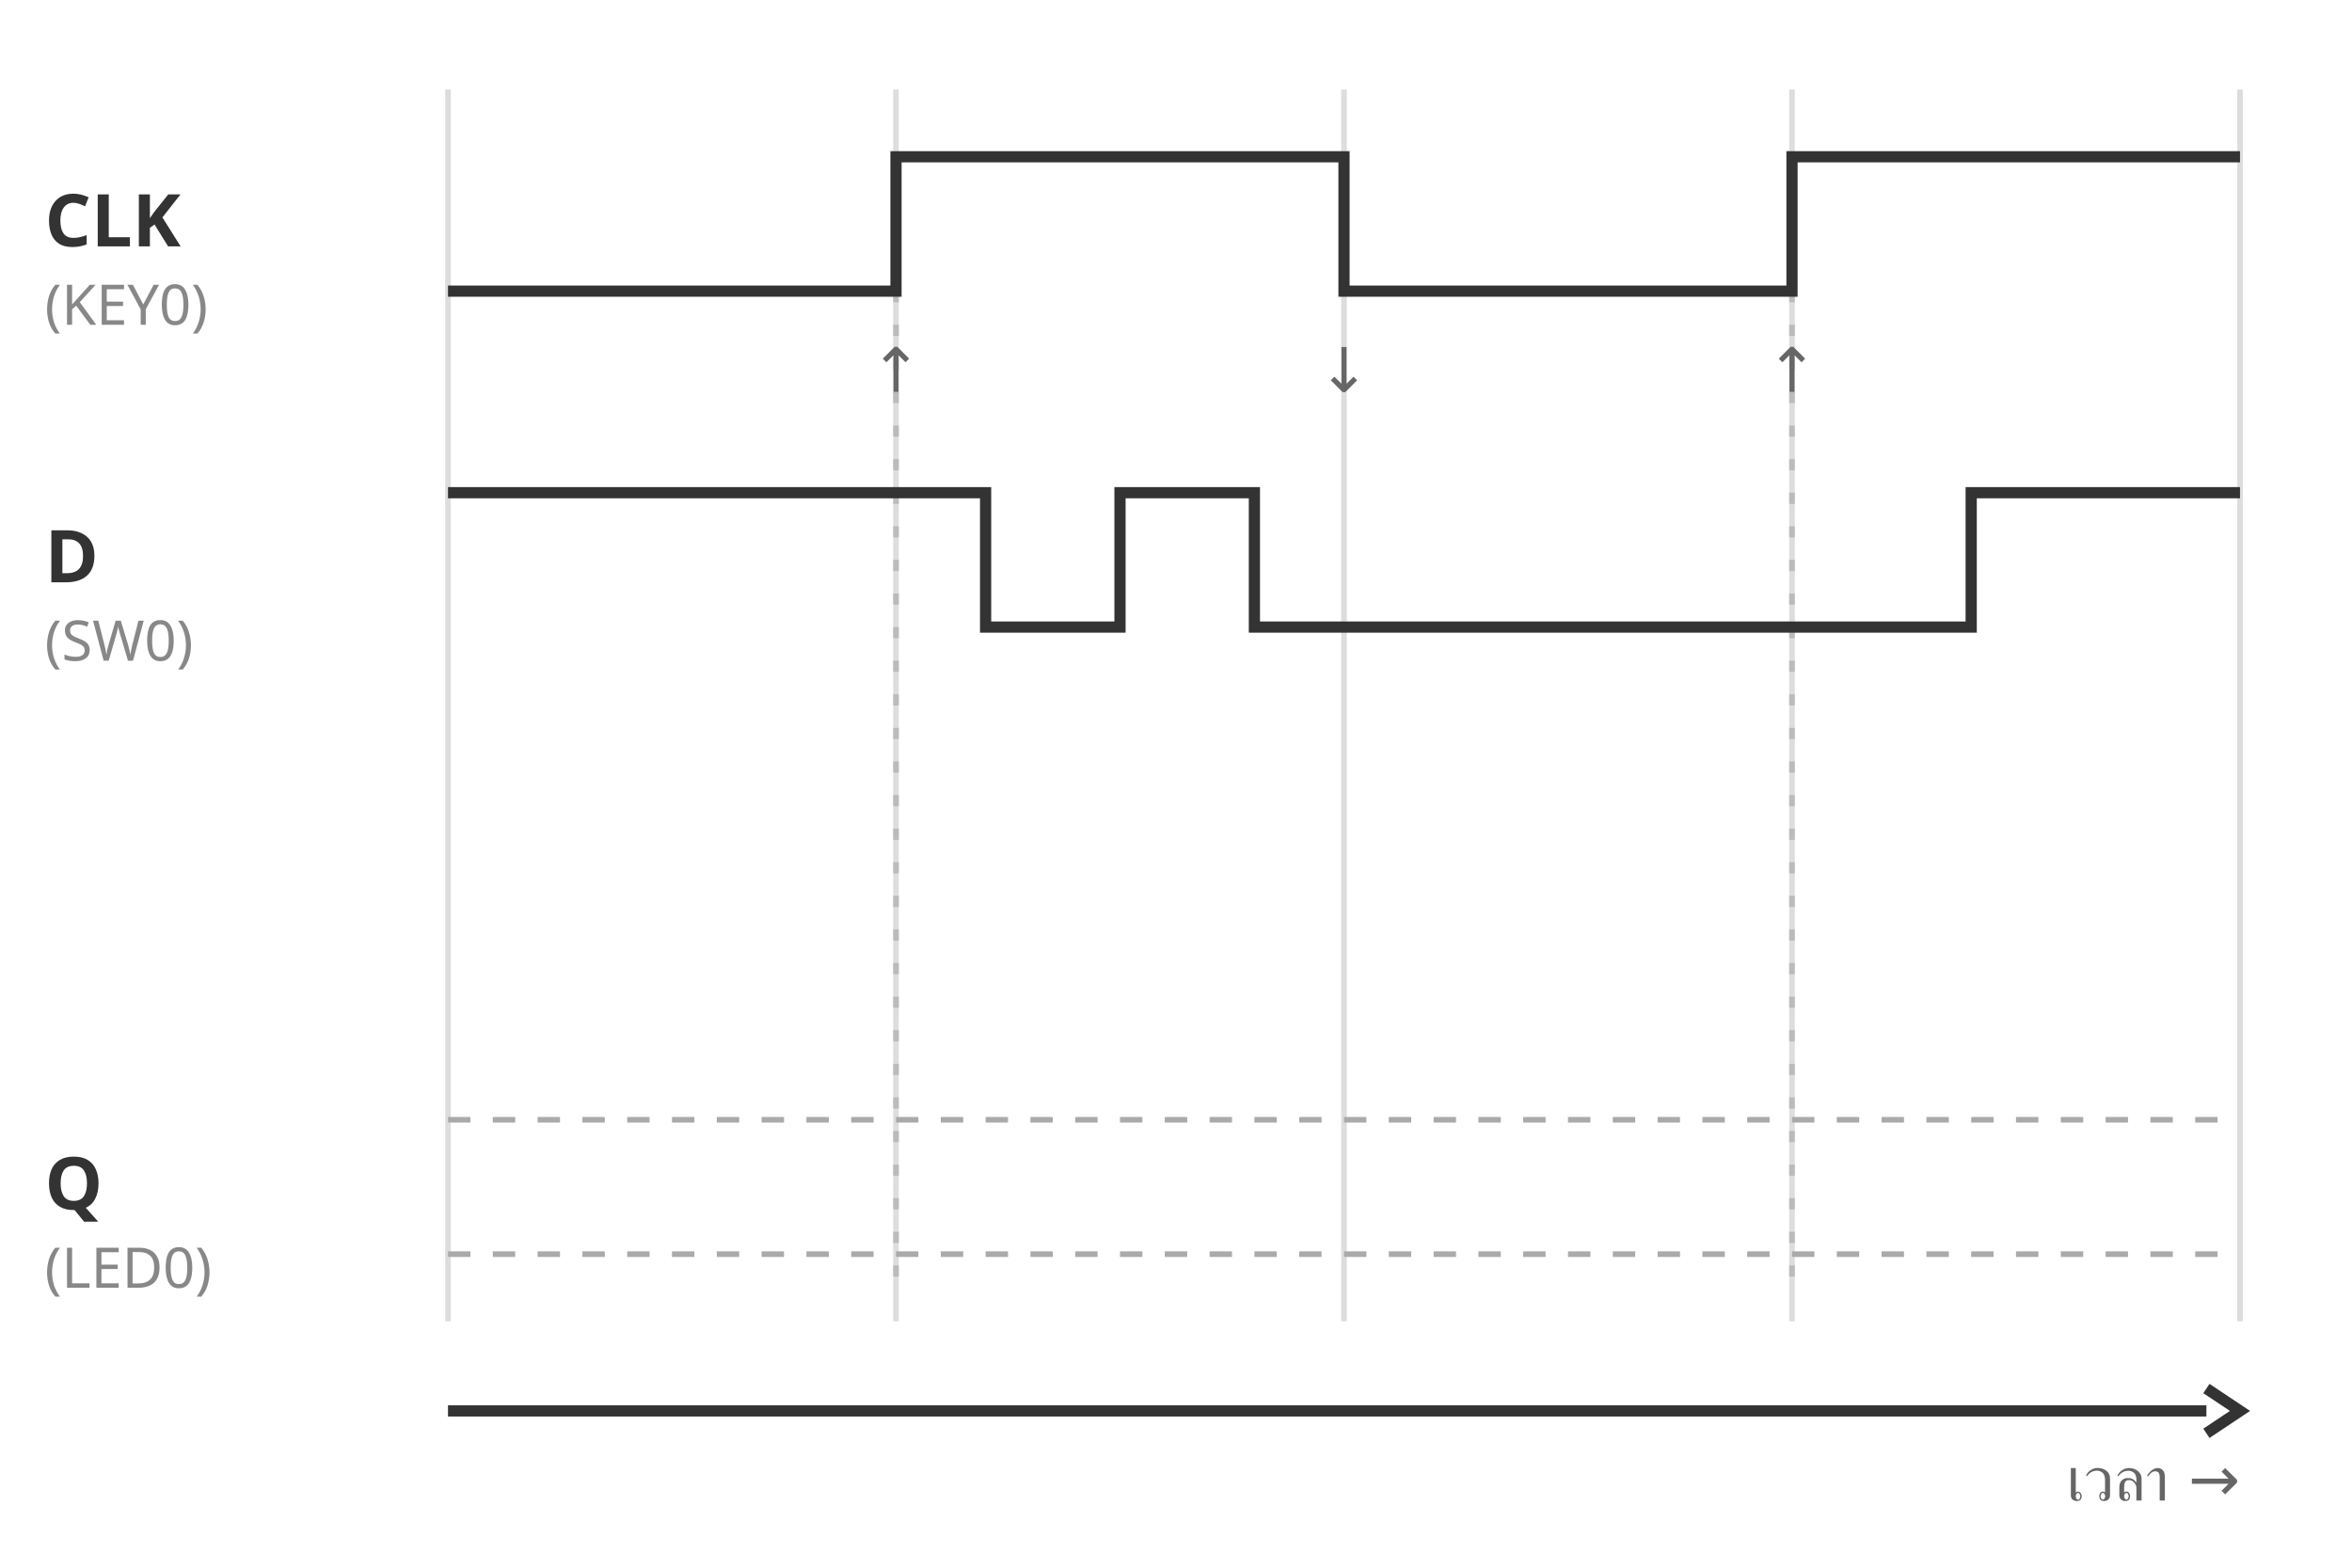
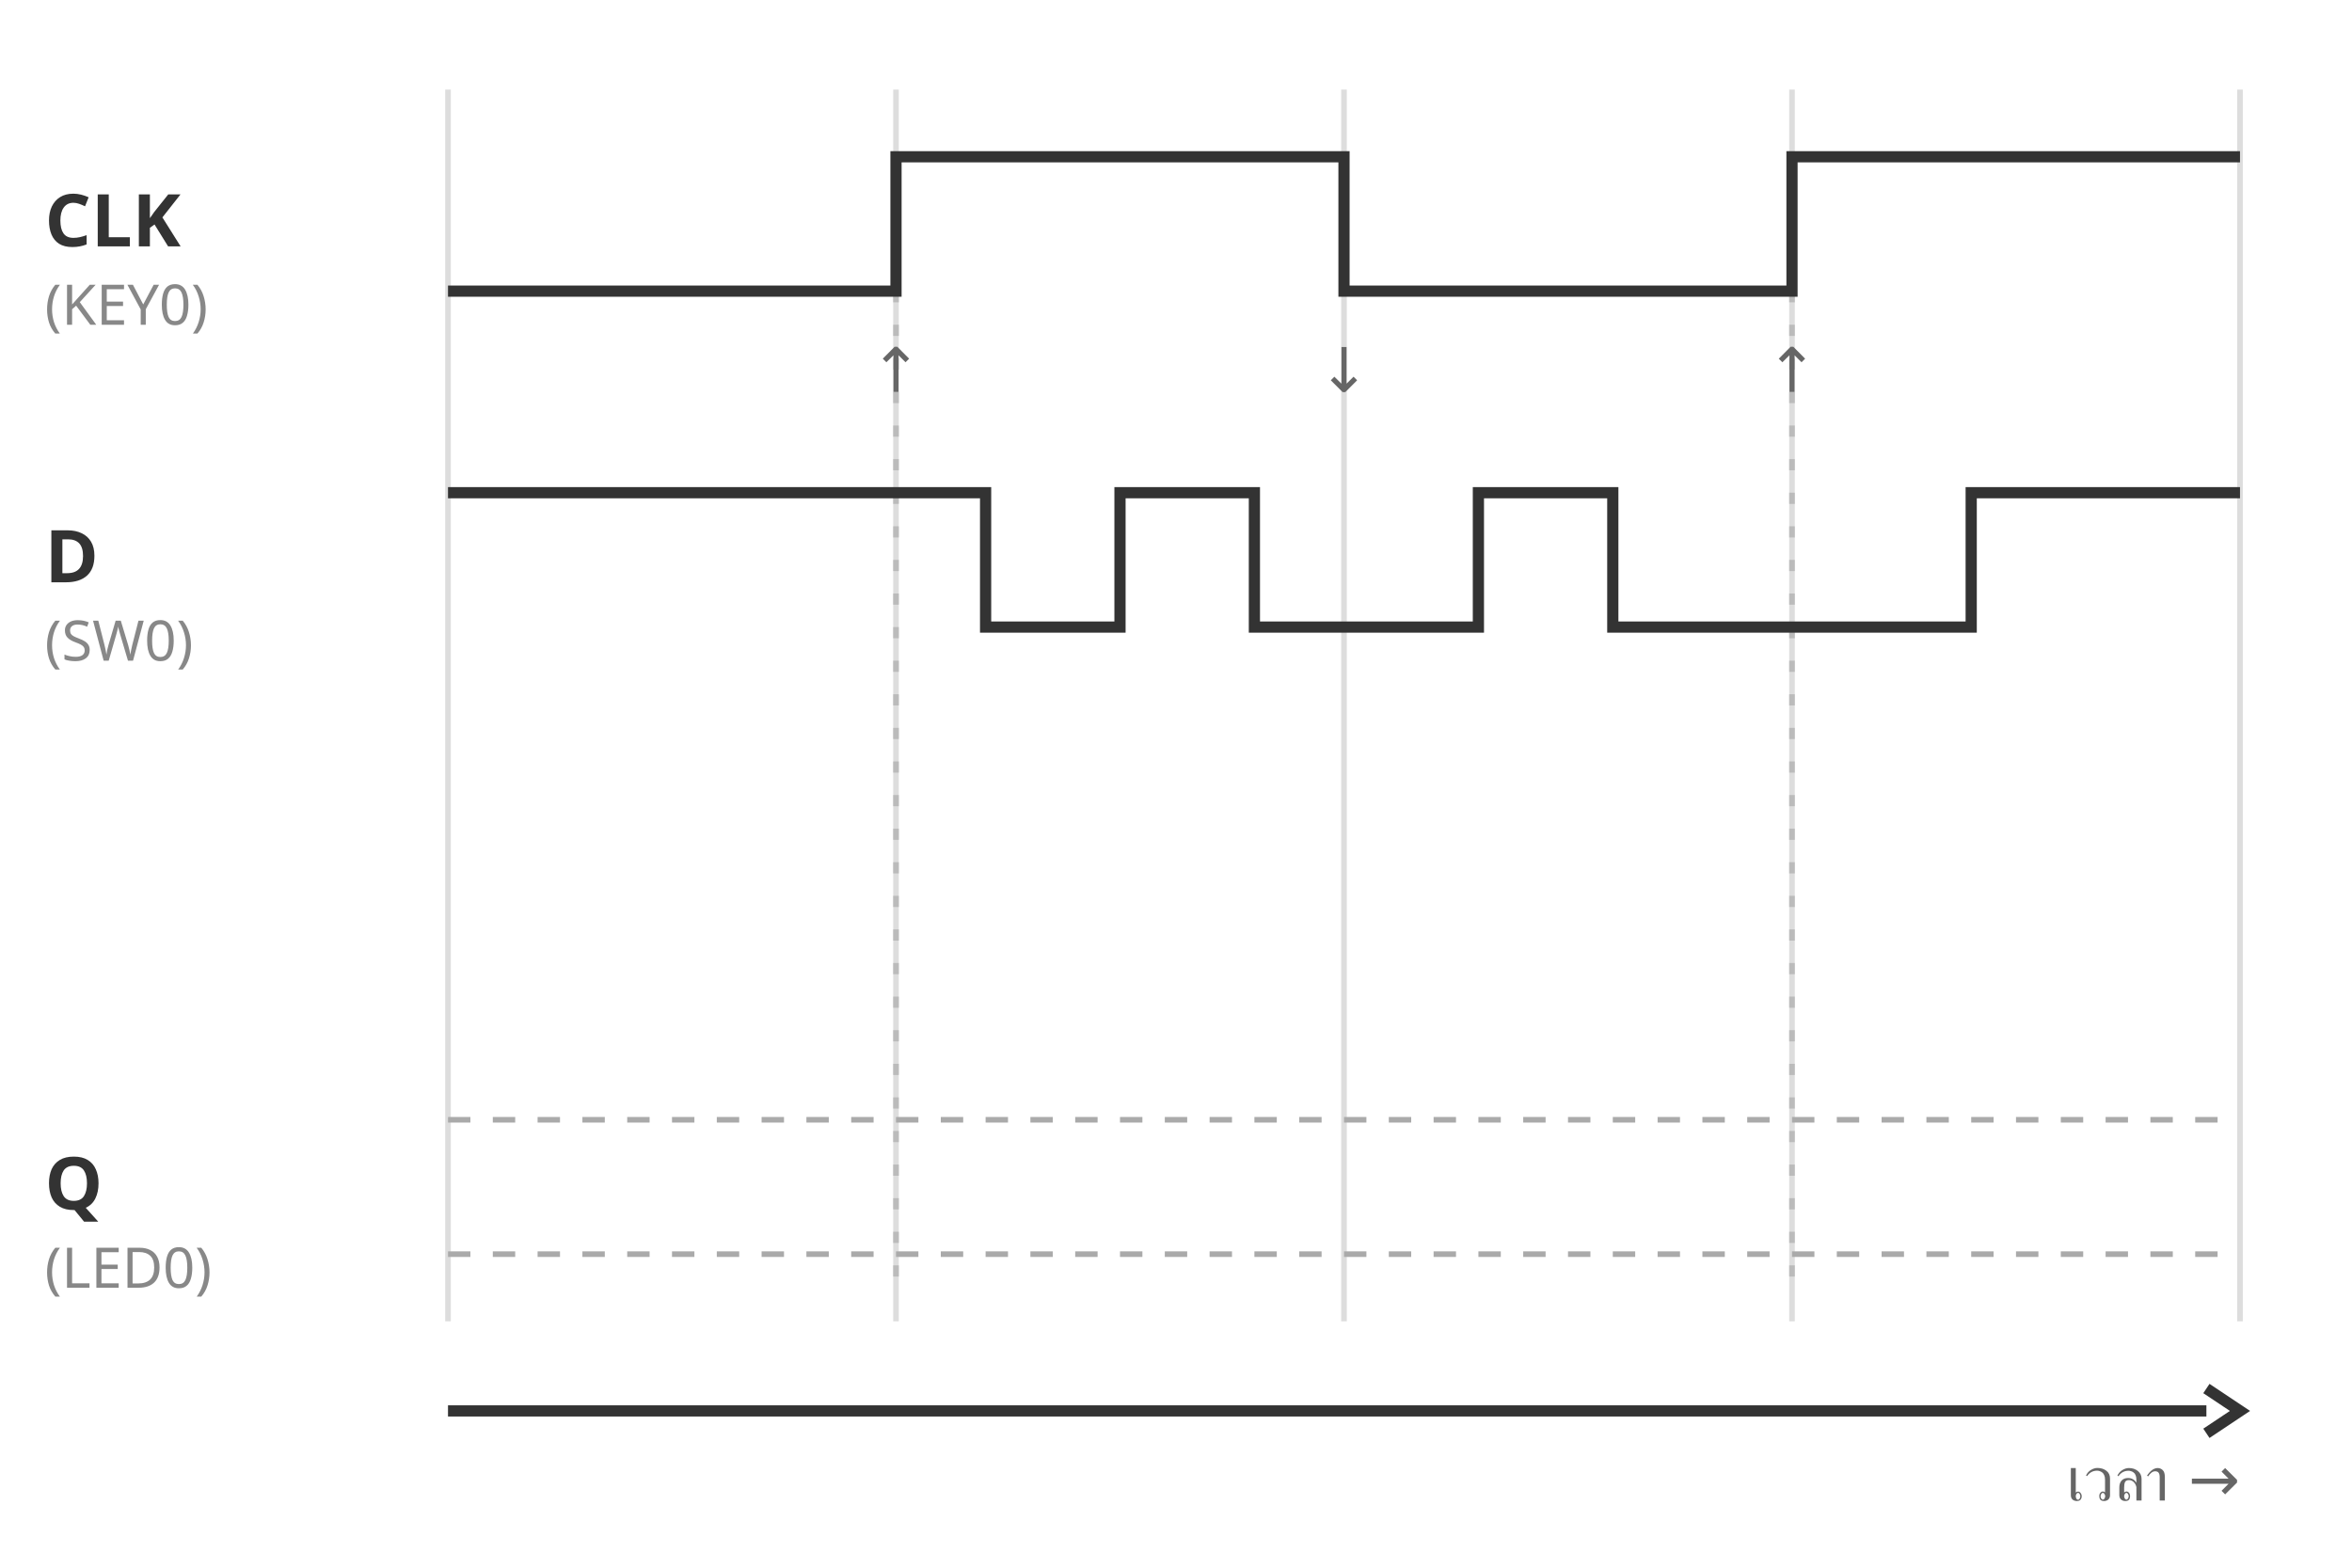
<svg xmlns="http://www.w3.org/2000/svg" viewBox="0 0 420 280" font-family="sans-serif">
  <style>
    .wire { stroke: #333; stroke-width: 2; fill: none; }
    .grid { stroke: #ddd; stroke-width: 1; }
    .guide { stroke: #aaa; stroke-width: 1; stroke-dasharray: 4 4; fill: none; }
    .tick { stroke: #bbb; stroke-width: 1; stroke-dasharray: 2 4; }
    .sig { font-size: 13px; fill: #333; font-weight: bold; }
    .pin { font-size: 10px; fill: #888; }
    .note { font-size: 11px; fill: #666; }
    .axis-label { font-size: 11px; fill: #666; }
  </style>
  <line class="grid" x1="80" y1="16" x2="80" y2="236" />
  <line class="grid" x1="160" y1="16" x2="160" y2="236" />
  <line class="grid" x1="240" y1="16" x2="240" y2="236" />
  <line class="grid" x1="320" y1="16" x2="320" y2="236" />
  <line class="grid" x1="400" y1="16" x2="400" y2="236" />
  <line class="tick" x1="160" y1="28" x2="160" y2="228" />
  <line class="tick" x1="320" y1="28" x2="320" y2="228" />
  <text x="8" y="44" class="sig">CLK</text>
  <text x="8" y="58" class="pin">(KEY0)</text>
  <polyline class="wire" points="80,52 160,52 160,28 240,28 240,52 320,52 320,28 400,28" />
  <text x="160" y="70" class="note" text-anchor="middle">↑</text>
  <text x="240" y="70" class="note" text-anchor="middle">↓</text>
  <text x="320" y="70" class="note" text-anchor="middle">↑</text>
  <text x="8" y="104" class="sig">D</text>
  <text x="8" y="118" class="pin">(SW0)</text>
-   <polyline class="wire" points="80,88 176,88 176,112 200,112 200,88 224,88 224,112 352,112 352,88 400,88" />
+   <polyline class="wire" points="80,88 176,88 176,112 200,112 200,88 224,88 224,112 264,112 264,88 288,88 288,112 352,112 352,88 400,88" />
  <text x="8" y="216" class="sig">Q</text>
  <text x="8" y="230" class="pin">(LED0)</text>
  <line class="guide" x1="80" y1="200" x2="400" y2="200" />
  <line class="guide" x1="80" y1="224" x2="400" y2="224" />
  <line class="wire" x1="80" y1="252" x2="394" y2="252" />
  <polyline class="wire" points="394,248 400,252 394,256" />
  <text x="400" y="268" class="axis-label" text-anchor="end">เวลา →</text>
</svg>
